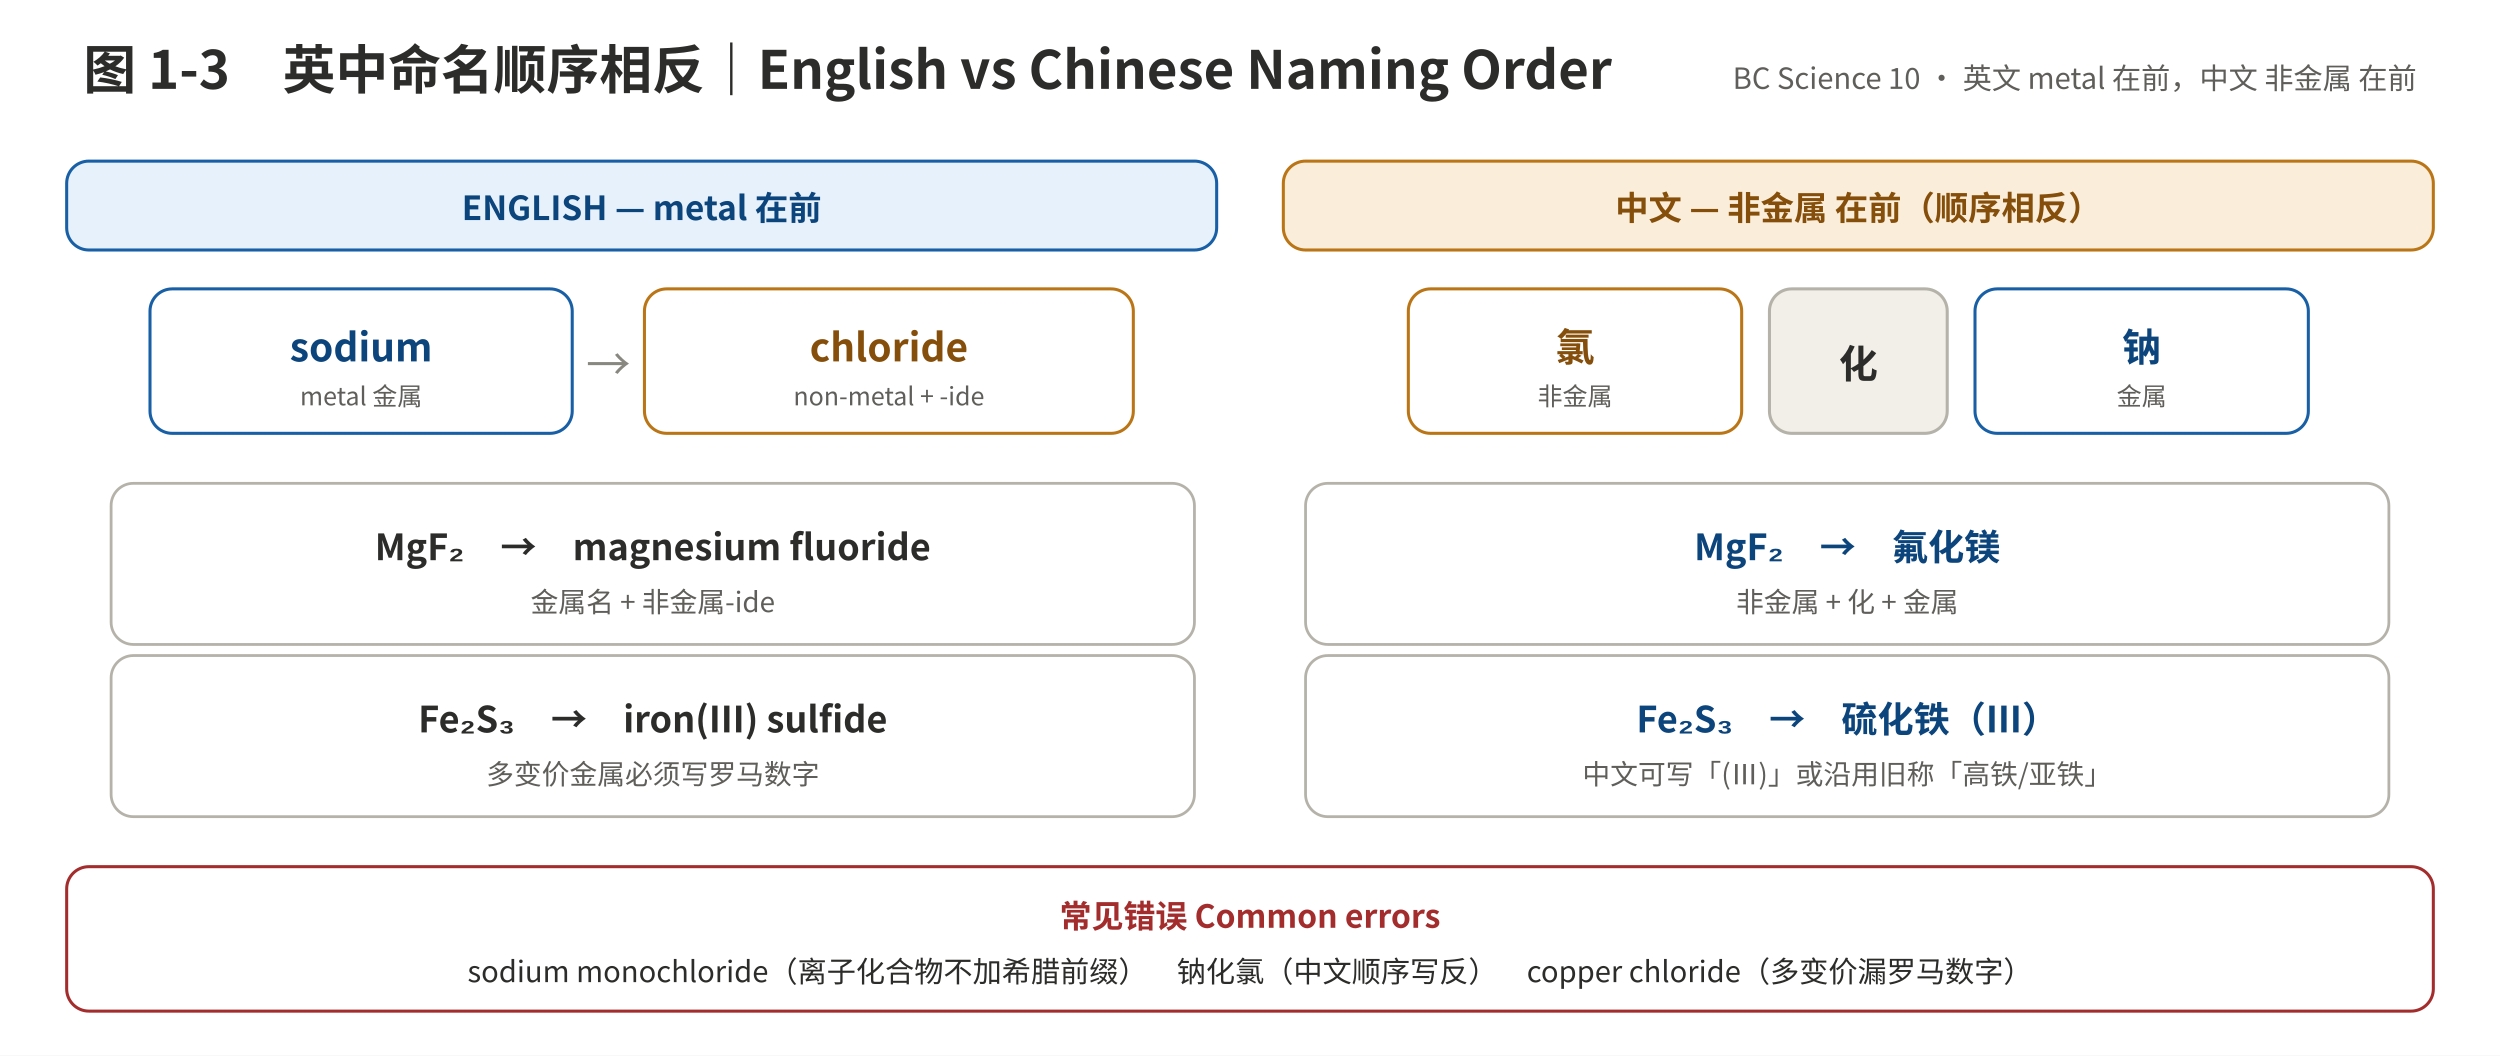
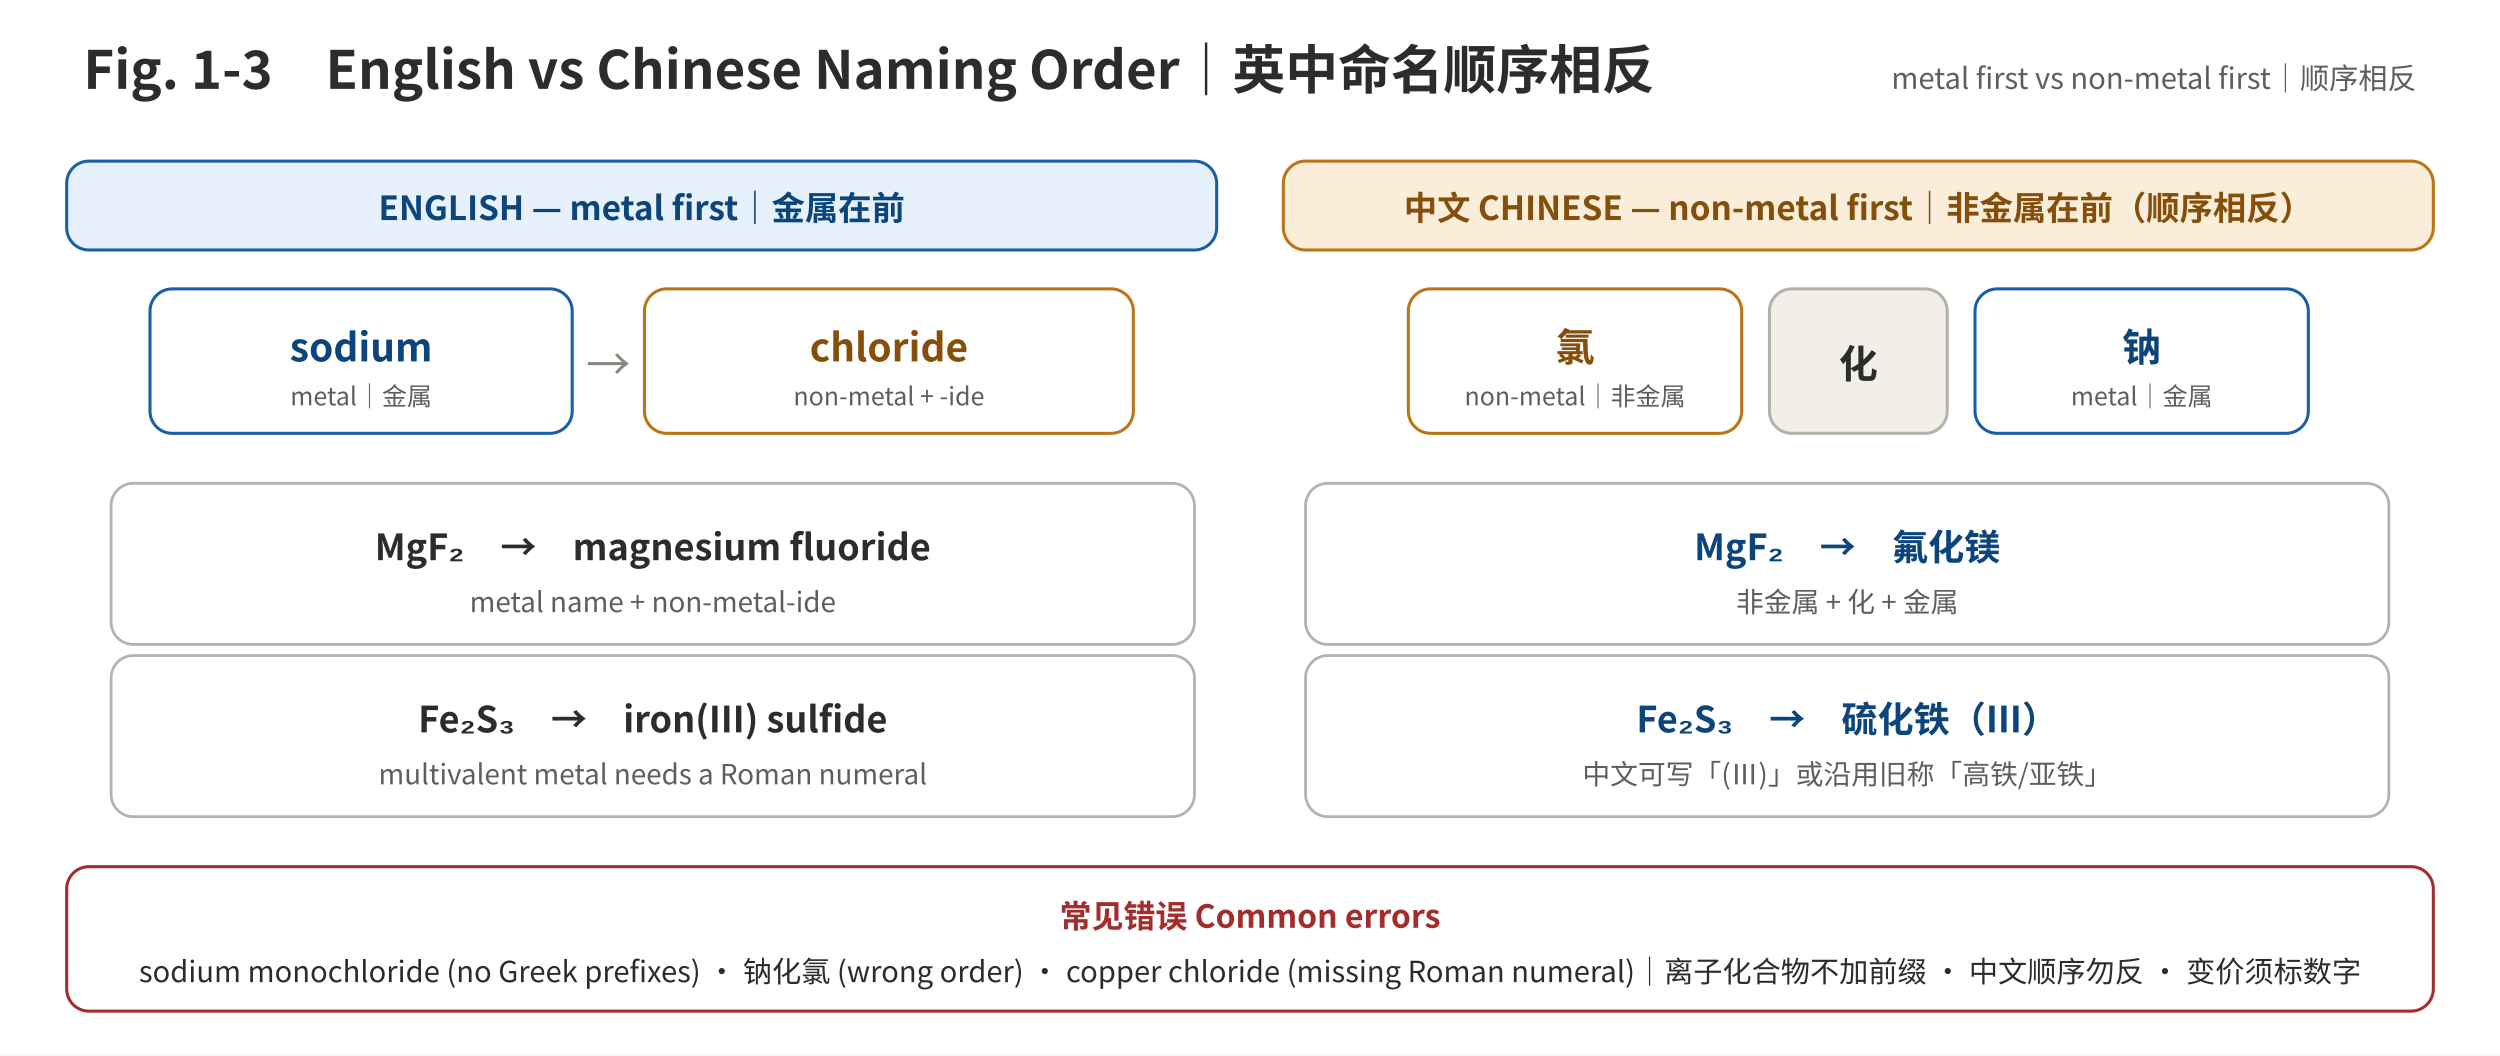
<svg xmlns="http://www.w3.org/2000/svg" viewBox="0 0 900 380" width="900" height="380" font-family="'Segoe UI','Microsoft YaHei','PingFang SC','Noto Sans CJK SC',Arial,sans-serif">
  <rect width="900" height="380" fill="#FFFFFF" />
-   <text x="30" y="32" font-size="19" font-weight="600" fill="#2C2C2A">图 1-3　英中命名顺序相反｜English vs Chinese Naming Order</text>
-   <text x="870" y="32" font-size="10.5" fill="#5F5E5A" text-anchor="end">BC Science 10 · 英文 metal 在前，中文 非金属 在前</text>
+   <text x="30" y="32" font-size="19" font-weight="600" fill="#2C2C2A">Fig. 1-3　English vs Chinese Naming Order｜英中命名顺序相反</text>
+   <text x="870" y="32" font-size="10.5" fill="#5F5E5A" text-anchor="end">metal first vs non-metal first｜顺序相反</text>
  <rect x="24" y="58" width="414" height="32" rx="8" fill="#E6F1FB" stroke="#185FA5" stroke-width="1.1" />
-   <text x="231" y="74" font-size="12" font-weight="700" fill="#0C447C" text-anchor="middle" dominant-baseline="central">ENGLISH — metal 在前</text>
+   <text x="231" y="74" font-size="12" font-weight="700" fill="#0C447C" text-anchor="middle" dominant-baseline="central">ENGLISH — metal first｜金属在前</text>
  <rect x="462" y="58" width="414" height="32" rx="8" fill="#FAEEDA" stroke="#BA7517" stroke-width="1.1" />
-   <text x="669" y="74" font-size="12" font-weight="700" fill="#854F0B" text-anchor="middle" dominant-baseline="central">中文 — 非金属 在前（顺序相反）</text>
+   <text x="669" y="74" font-size="12" font-weight="700" fill="#854F0B" text-anchor="middle" dominant-baseline="central">中文 CHINESE — non-metal first｜非金属在前（顺序相反）</text>
  <rect x="54" y="104" width="152" height="52" rx="8" fill="#FFFFFF" stroke="#185FA5" stroke-width="1.1" />
  <text x="130" y="124" font-size="14" font-weight="700" fill="#0C447C" text-anchor="middle" dominant-baseline="central">sodium</text>
-   <text x="130" y="142" font-size="9" fill="#5F5E5A" text-anchor="middle" dominant-baseline="central">metal 金属</text>
+   <text x="130" y="142" font-size="9" fill="#5F5E5A" text-anchor="middle" dominant-baseline="central">metal｜金属</text>
  <text x="219" y="130" font-size="16" fill="#888780" text-anchor="middle" dominant-baseline="central">→</text>
  <rect x="232" y="104" width="176" height="52" rx="8" fill="#FFFFFF" stroke="#BA7517" stroke-width="1.1" />
  <text x="320" y="124" font-size="14" font-weight="700" fill="#854F0B" text-anchor="middle" dominant-baseline="central">chloride</text>
  <text x="320" y="142" font-size="9" fill="#5F5E5A" text-anchor="middle" dominant-baseline="central">non-metal + -ide</text>
  <rect x="507" y="104" width="120" height="52" rx="8" fill="#FFFFFF" stroke="#BA7517" stroke-width="1.1" />
  <text x="567" y="124" font-size="14" font-weight="700" fill="#854F0B" text-anchor="middle" dominant-baseline="central">氯</text>
-   <text x="567" y="142" font-size="9" fill="#5F5E5A" text-anchor="middle" dominant-baseline="central">非金属</text>
+   <text x="567" y="142" font-size="9" fill="#5F5E5A" text-anchor="middle" dominant-baseline="central">non-metal｜非金属</text>
  <rect x="637" y="104" width="64" height="52" rx="8" fill="#F1EFE8" stroke="#B4B2A9" stroke-width="1.1" />
  <text x="669" y="130" font-size="14" font-weight="700" fill="#2C2C2A" text-anchor="middle" dominant-baseline="central">化</text>
  <rect x="711" y="104" width="120" height="52" rx="8" fill="#FFFFFF" stroke="#185FA5" stroke-width="1.1" />
  <text x="771" y="124" font-size="14" font-weight="700" fill="#0C447C" text-anchor="middle" dominant-baseline="central">钠</text>
-   <text x="771" y="142" font-size="9" fill="#5F5E5A" text-anchor="middle" dominant-baseline="central">金属</text>
+   <text x="771" y="142" font-size="9" fill="#5F5E5A" text-anchor="middle" dominant-baseline="central">metal｜金属</text>
  <rect x="40" y="174" width="390" height="58" rx="8" fill="#FFFFFF" stroke="#B4B2A9" stroke-width="1.0" />
  <text x="235" y="196" font-size="13" font-weight="700" fill="#2C2C2A" text-anchor="middle" dominant-baseline="central">MgF₂　→　magnesium fluoride</text>
-   <text x="235" y="216" font-size="10" fill="#5F5E5A" text-anchor="middle" dominant-baseline="central">金属名 + 非金属-ide</text>
+   <text x="235" y="216" font-size="10" fill="#5F5E5A" text-anchor="middle" dominant-baseline="central">metal name + non-metal-ide</text>
  <rect x="470" y="174" width="390" height="58" rx="8" fill="#FFFFFF" stroke="#B4B2A9" stroke-width="1.0" />
  <text x="665" y="196" font-size="13" font-weight="700" fill="#0C447C" text-anchor="middle" dominant-baseline="central">MgF₂　→　氟化镁</text>
  <text x="665" y="216" font-size="10" fill="#5F5E5A" text-anchor="middle" dominant-baseline="central">非金属 + 化 + 金属</text>
  <rect x="40" y="236" width="390" height="58" rx="8" fill="#FFFFFF" stroke="#B4B2A9" stroke-width="1.0" />
  <text x="235" y="258" font-size="13" font-weight="700" fill="#2C2C2A" text-anchor="middle" dominant-baseline="central">Fe₂S₃　→　iron(III) sulfide</text>
-   <text x="235" y="278" font-size="10" fill="#5F5E5A" text-anchor="middle" dominant-baseline="central">多变价金属必须写罗马数字</text>
+   <text x="235" y="278" font-size="10" fill="#5F5E5A" text-anchor="middle" dominant-baseline="central">multivalent metal needs a Roman numeral</text>
  <rect x="470" y="236" width="390" height="58" rx="8" fill="#FFFFFF" stroke="#B4B2A9" stroke-width="1.0" />
  <text x="665" y="258" font-size="13" font-weight="700" fill="#0C447C" text-anchor="middle" dominant-baseline="central">Fe₂S₃　→　硫化铁（Ⅲ）</text>
  <text x="665" y="278" font-size="10" fill="#5F5E5A" text-anchor="middle" dominant-baseline="central">中文可写「(Ⅲ)」或沿用旧称「高铁/亚铁」</text>
  <rect x="24" y="312" width="852" height="52" rx="8" fill="#FFFFFF" stroke="#A32D2D" stroke-width="1.1" />
  <text x="450" y="329" font-size="11.5" font-weight="700" fill="#A32D2D" text-anchor="middle" dominant-baseline="central">常见错误 Common errors</text>
-   <text x="450" y="349" font-size="10.5" fill="#2C2C2A" text-anchor="middle" dominant-baseline="central">sodium monochloride（离子化合物不加希腊前缀）　钠化氯（中文顺序写反）　copper chloride（多变价漏罗马数字）</text>
+   <text x="450" y="349" font-size="10.5" fill="#2C2C2A" text-anchor="middle" dominant-baseline="central">sodium monochloride (no Greek prefixes) · 钠化氯 (wrong order) · copper chloride (missing Roman numeral)｜离子化合物不加前缀 · 中文顺序勿反 · 变价须标数字</text>
</svg>
